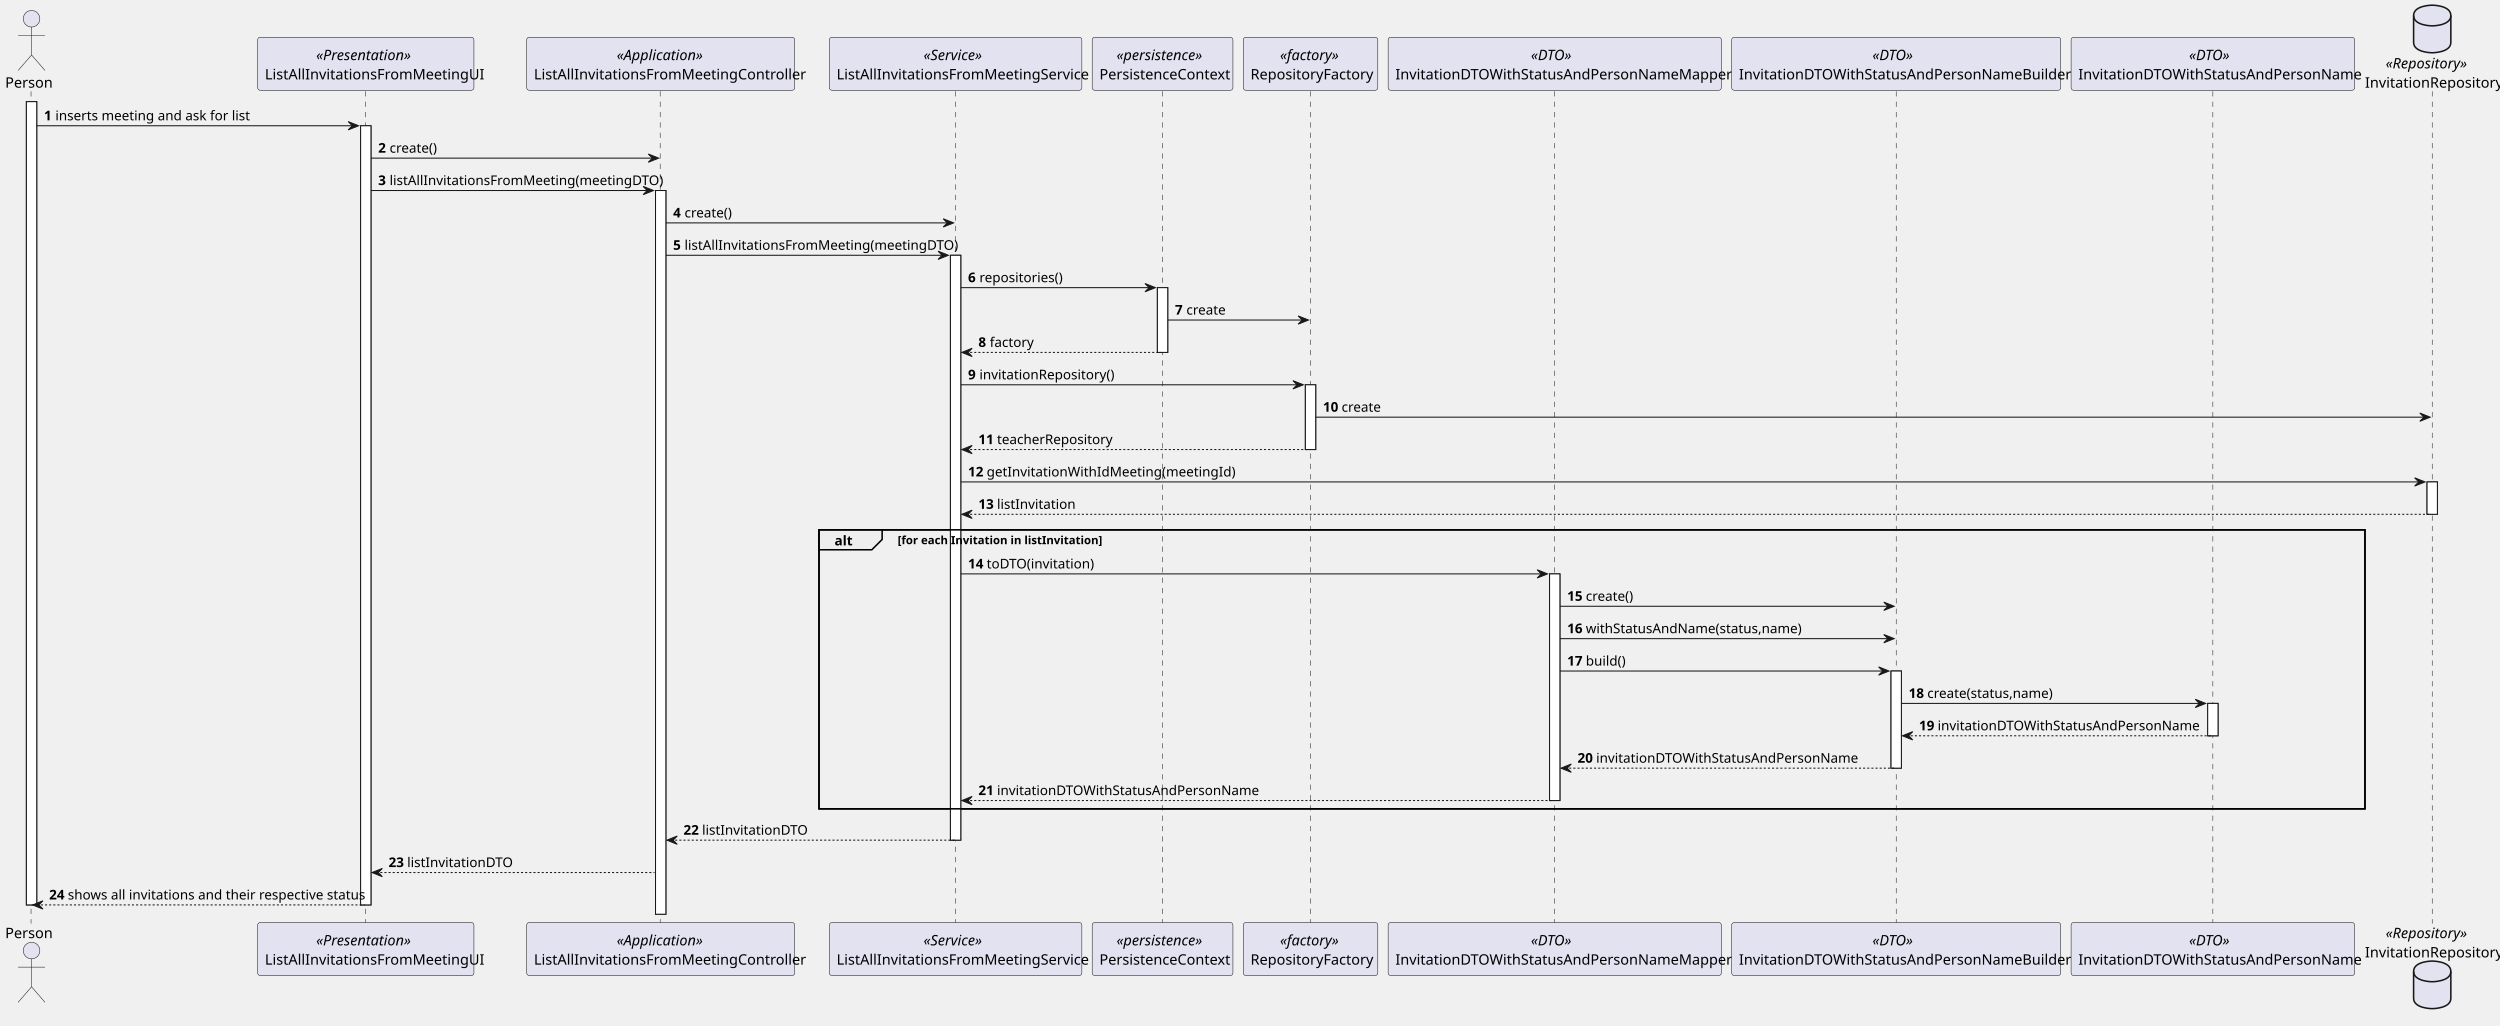
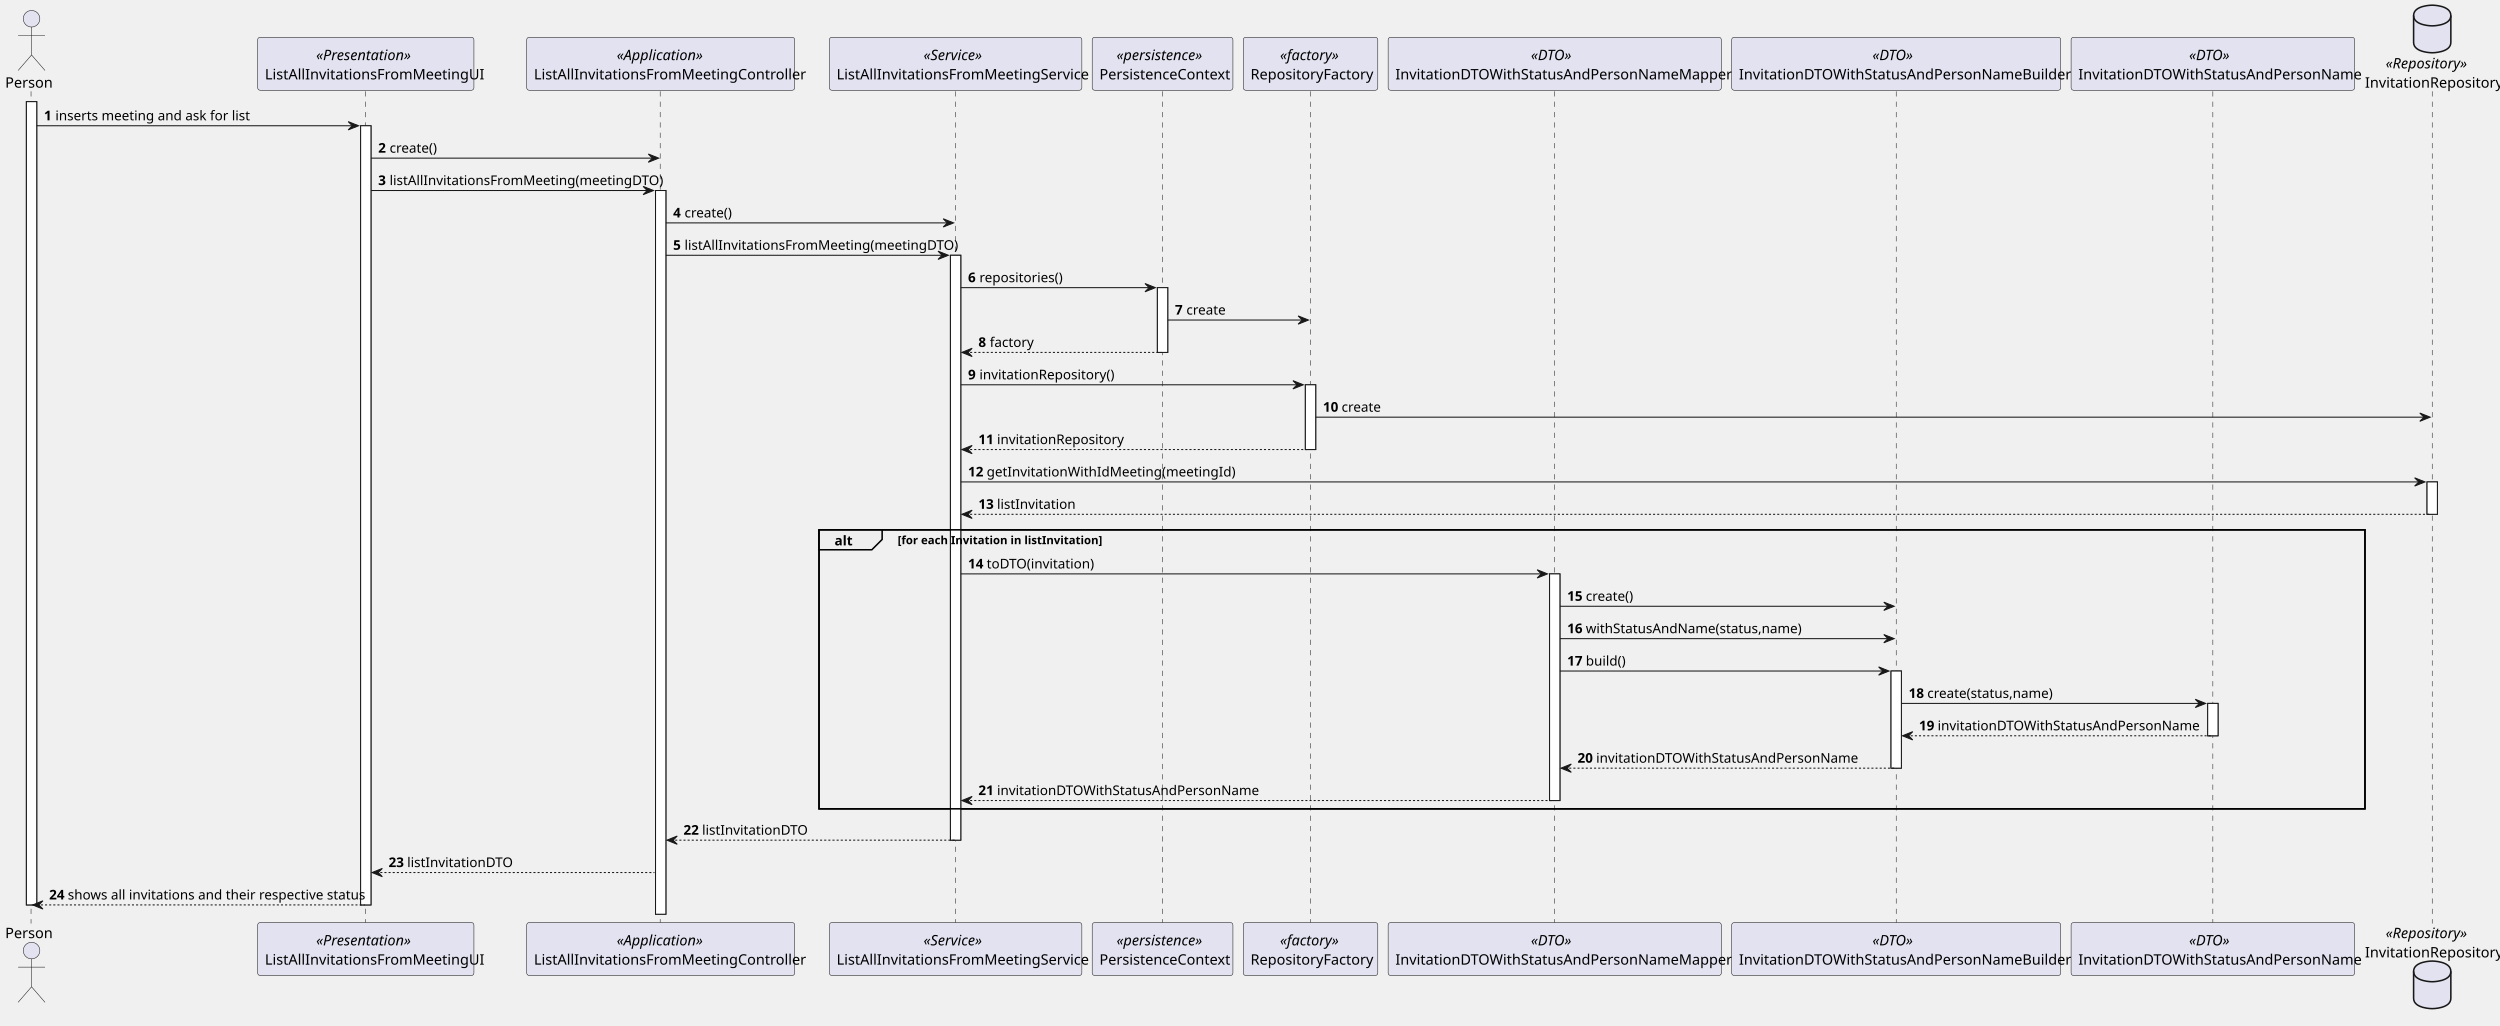
<svg xmlns="http://www.w3.org/2000/svg" contentStyleType="text/css" height="991px" preserveAspectRatio="none" style="width:2416px;height:991px;background:#FFFFFF;" version="1.1" viewBox="0 0 2416 991" width="2416px" zoomAndPan="magnify">
  <defs />
  <g>
    <rect fill="#FFFFFF" height="776.275" style="stroke:#181818;stroke-width:1.0;" width="10" x="25.5" y="98.242" />
    <rect fill="#FFFFFF" height="752.984" style="stroke:#181818;stroke-width:1.0;" width="10" x="348.5" y="121.533" />
    <rect fill="#FFFFFF" height="699.402" style="stroke:#181818;stroke-width:1.0;" width="10" x="633.5" y="184.115" />
    <rect fill="#FFFFFF" height="565.238" style="stroke:#181818;stroke-width:1.0;" width="10" x="918.5" y="246.697" />
    <rect fill="#FFFFFF" height="62.582" style="stroke:#181818;stroke-width:1.0;" width="10" x="1118.5" y="277.988" />
    <rect fill="#FFFFFF" height="62.582" style="stroke:#181818;stroke-width:1.0;" width="10" x="1261.5" y="371.861" />
    <rect fill="#FFFFFF" height="219.037" style="stroke:#181818;stroke-width:1.0;" width="10" x="1497.5" y="554.607" />
    <rect fill="#FFFFFF" height="93.873" style="stroke:#181818;stroke-width:1.0;" width="10" x="1827.5" y="648.481" />
    <rect fill="#FFFFFF" height="31.291" style="stroke:#181818;stroke-width:1.0;" width="10" x="2133.5" y="679.771" />
    <rect fill="#FFFFFF" height="31.291" style="stroke:#181818;stroke-width:1.0;" width="10" x="2345.5" y="465.734" />
    <rect fill="none" height="269.619" style="stroke:#000000;stroke-width:1.5;" width="1494" x="791.5" y="512.025" />
    <line style="stroke:#181818;stroke-width:0.5;stroke-dasharray:5.0,5.0;" x1="30" x2="30" y1="88.242" y2="892.518" />
    <line style="stroke:#181818;stroke-width:0.5;stroke-dasharray:5.0,5.0;" x1="353" x2="353" y1="88.242" y2="892.518" />
    <line style="stroke:#181818;stroke-width:0.5;stroke-dasharray:5.0,5.0;" x1="638" x2="638" y1="88.242" y2="892.518" />
    <line style="stroke:#181818;stroke-width:0.5;stroke-dasharray:5.0,5.0;" x1="923.5" x2="923.5" y1="88.242" y2="892.518" />
    <line style="stroke:#181818;stroke-width:0.5;stroke-dasharray:5.0,5.0;" x1="1123.5" x2="1123.5" y1="88.242" y2="892.518" />
    <line style="stroke:#181818;stroke-width:0.5;stroke-dasharray:5.0,5.0;" x1="1266.5" x2="1266.5" y1="88.242" y2="892.518" />
    <line style="stroke:#181818;stroke-width:0.5;stroke-dasharray:5.0,5.0;" x1="1502.5" x2="1502.5" y1="88.242" y2="892.518" />
    <line style="stroke:#181818;stroke-width:0.5;stroke-dasharray:5.0,5.0;" x1="1832.5" x2="1832.5" y1="88.242" y2="892.518" />
    <line style="stroke:#181818;stroke-width:0.5;stroke-dasharray:5.0,5.0;" x1="2138.5" x2="2138.5" y1="88.242" y2="892.518" />
    <line style="stroke:#181818;stroke-width:0.5;stroke-dasharray:5.0,5.0;" x1="2350.5" x2="2350.5" y1="88.242" y2="892.518" />
    <text fill="#000000" font-family="sans-serif" font-size="14" lengthAdjust="spacing" textLength="45" x="5" y="84.728">Person</text>
    <ellipse cx="30.5" cy="18.121" fill="#E2E2F0" rx="8" ry="8" style="stroke:#181818;stroke-width:0.5;" />
    <path d="M30.5,26.121 L30.5,53.121 M17.5,34.121 L43.5,34.121 M30.5,53.121 L17.5,68.121 M30.5,53.121 L43.5,68.121 " fill="none" style="stroke:#181818;stroke-width:0.5;" />
    <text fill="#000000" font-family="sans-serif" font-size="14" lengthAdjust="spacing" textLength="45" x="5" y="906.625">Person</text>
    <ellipse cx="30.5" cy="918.639" fill="#E2E2F0" rx="8" ry="8" style="stroke:#181818;stroke-width:0.5;" />
    <path d="M30.5,926.639 L30.5,953.639 M17.5,934.639 L43.5,934.639 M30.5,953.639 L17.5,968.639 M30.5,953.639 L43.5,968.639 " fill="none" style="stroke:#181818;stroke-width:0.5;" />
    <rect fill="#E2E2F0" height="51.242" rx="2.5" ry="2.5" style="stroke:#181818;stroke-width:0.5;" width="209" x="249" y="36" />
    <text fill="#000000" font-family="sans-serif" font-size="14" font-style="italic" lengthAdjust="spacing" textLength="96" x="305.5" y="58.107">«Presentation»</text>
    <text fill="#000000" font-family="sans-serif" font-size="14" lengthAdjust="spacing" textLength="195" x="256" y="76.728">ListAllInvitationsFromMeetingUI</text>
    <rect fill="#E2E2F0" height="51.242" rx="2.5" ry="2.5" style="stroke:#181818;stroke-width:0.5;" width="209" x="249" y="891.518" />
    <text fill="#000000" font-family="sans-serif" font-size="14" font-style="italic" lengthAdjust="spacing" textLength="96" x="305.5" y="913.625">«Presentation»</text>
    <text fill="#000000" font-family="sans-serif" font-size="14" lengthAdjust="spacing" textLength="195" x="256" y="932.246">ListAllInvitationsFromMeetingUI</text>
    <rect fill="#E2E2F0" height="51.242" rx="2.5" ry="2.5" style="stroke:#181818;stroke-width:0.5;" width="259" x="509" y="36" />
    <text fill="#000000" font-family="sans-serif" font-size="14" font-style="italic" lengthAdjust="spacing" textLength="85" x="596" y="58.107">«Application»</text>
    <text fill="#000000" font-family="sans-serif" font-size="14" lengthAdjust="spacing" textLength="245" x="516" y="76.728">ListAllInvitationsFromMeetingController</text>
    <rect fill="#E2E2F0" height="51.242" rx="2.5" ry="2.5" style="stroke:#181818;stroke-width:0.5;" width="259" x="509" y="891.518" />
    <text fill="#000000" font-family="sans-serif" font-size="14" font-style="italic" lengthAdjust="spacing" textLength="85" x="596" y="913.625">«Application»</text>
    <text fill="#000000" font-family="sans-serif" font-size="14" lengthAdjust="spacing" textLength="245" x="516" y="932.246">ListAllInvitationsFromMeetingController</text>
    <rect fill="#E2E2F0" height="51.242" rx="2.5" ry="2.5" style="stroke:#181818;stroke-width:0.5;" width="244" x="801.5" y="36" />
    <text fill="#000000" font-family="sans-serif" font-size="14" font-style="italic" lengthAdjust="spacing" textLength="62" x="892.5" y="58.107">«Service»</text>
    <text fill="#000000" font-family="sans-serif" font-size="14" lengthAdjust="spacing" textLength="230" x="808.5" y="76.728">ListAllInvitationsFromMeetingService</text>
    <rect fill="#E2E2F0" height="51.242" rx="2.5" ry="2.5" style="stroke:#181818;stroke-width:0.5;" width="244" x="801.5" y="891.518" />
    <text fill="#000000" font-family="sans-serif" font-size="14" font-style="italic" lengthAdjust="spacing" textLength="62" x="892.5" y="913.625">«Service»</text>
    <text fill="#000000" font-family="sans-serif" font-size="14" lengthAdjust="spacing" textLength="230" x="808.5" y="932.246">ListAllInvitationsFromMeetingService</text>
    <rect fill="#E2E2F0" height="51.242" rx="2.5" ry="2.5" style="stroke:#181818;stroke-width:0.5;" width="136" x="1055.5" y="36" />
    <text fill="#000000" font-family="sans-serif" font-size="14" font-style="italic" lengthAdjust="spacing" textLength="89" x="1079" y="58.107">«persistence»</text>
    <text fill="#000000" font-family="sans-serif" font-size="14" lengthAdjust="spacing" textLength="122" x="1062.5" y="76.728">PersistenceContext</text>
    <rect fill="#E2E2F0" height="51.242" rx="2.5" ry="2.5" style="stroke:#181818;stroke-width:0.5;" width="136" x="1055.5" y="891.518" />
    <text fill="#000000" font-family="sans-serif" font-size="14" font-style="italic" lengthAdjust="spacing" textLength="89" x="1079" y="913.625">«persistence»</text>
    <text fill="#000000" font-family="sans-serif" font-size="14" lengthAdjust="spacing" textLength="122" x="1062.5" y="932.246">PersistenceContext</text>
    <rect fill="#E2E2F0" height="51.242" rx="2.5" ry="2.5" style="stroke:#181818;stroke-width:0.5;" width="130" x="1201.5" y="36" />
    <text fill="#000000" font-family="sans-serif" font-size="14" font-style="italic" lengthAdjust="spacing" textLength="59" x="1237" y="58.107">«factory»</text>
    <text fill="#000000" font-family="sans-serif" font-size="14" lengthAdjust="spacing" textLength="116" x="1208.5" y="76.728">RepositoryFactory</text>
    <rect fill="#E2E2F0" height="51.242" rx="2.5" ry="2.5" style="stroke:#181818;stroke-width:0.5;" width="130" x="1201.5" y="891.518" />
    <text fill="#000000" font-family="sans-serif" font-size="14" font-style="italic" lengthAdjust="spacing" textLength="59" x="1237" y="913.625">«factory»</text>
    <text fill="#000000" font-family="sans-serif" font-size="14" lengthAdjust="spacing" textLength="116" x="1208.5" y="932.246">RepositoryFactory</text>
    <rect fill="#E2E2F0" height="51.242" rx="2.5" ry="2.5" style="stroke:#181818;stroke-width:0.5;" width="322" x="1341.5" y="36" />
    <text fill="#000000" font-family="sans-serif" font-size="14" font-style="italic" lengthAdjust="spacing" textLength="46" x="1479.5" y="58.107">«DTO»</text>
    <text fill="#000000" font-family="sans-serif" font-size="14" lengthAdjust="spacing" textLength="308" x="1348.5" y="76.728">InvitationDTOWithStatusAndPersonNameMapper</text>
    <rect fill="#E2E2F0" height="51.242" rx="2.5" ry="2.5" style="stroke:#181818;stroke-width:0.5;" width="322" x="1341.5" y="891.518" />
    <text fill="#000000" font-family="sans-serif" font-size="14" font-style="italic" lengthAdjust="spacing" textLength="46" x="1479.5" y="913.625">«DTO»</text>
    <text fill="#000000" font-family="sans-serif" font-size="14" lengthAdjust="spacing" textLength="308" x="1348.5" y="932.246">InvitationDTOWithStatusAndPersonNameMapper</text>
    <rect fill="#E2E2F0" height="51.242" rx="2.5" ry="2.5" style="stroke:#181818;stroke-width:0.5;" width="318" x="1673.5" y="36" />
    <text fill="#000000" font-family="sans-serif" font-size="14" font-style="italic" lengthAdjust="spacing" textLength="46" x="1809.5" y="58.107">«DTO»</text>
    <text fill="#000000" font-family="sans-serif" font-size="14" lengthAdjust="spacing" textLength="304" x="1680.5" y="76.728">InvitationDTOWithStatusAndPersonNameBuilder</text>
    <rect fill="#E2E2F0" height="51.242" rx="2.5" ry="2.5" style="stroke:#181818;stroke-width:0.5;" width="318" x="1673.5" y="891.518" />
    <text fill="#000000" font-family="sans-serif" font-size="14" font-style="italic" lengthAdjust="spacing" textLength="46" x="1809.5" y="913.625">«DTO»</text>
    <text fill="#000000" font-family="sans-serif" font-size="14" lengthAdjust="spacing" textLength="304" x="1680.5" y="932.246">InvitationDTOWithStatusAndPersonNameBuilder</text>
    <rect fill="#E2E2F0" height="51.242" rx="2.5" ry="2.5" style="stroke:#181818;stroke-width:0.5;" width="274" x="2001.5" y="36" />
    <text fill="#000000" font-family="sans-serif" font-size="14" font-style="italic" lengthAdjust="spacing" textLength="46" x="2115.5" y="58.107">«DTO»</text>
    <text fill="#000000" font-family="sans-serif" font-size="14" lengthAdjust="spacing" textLength="260" x="2008.5" y="76.728">InvitationDTOWithStatusAndPersonName</text>
    <rect fill="#E2E2F0" height="51.242" rx="2.5" ry="2.5" style="stroke:#181818;stroke-width:0.5;" width="274" x="2001.5" y="891.518" />
    <text fill="#000000" font-family="sans-serif" font-size="14" font-style="italic" lengthAdjust="spacing" textLength="46" x="2115.5" y="913.625">«DTO»</text>
    <text fill="#000000" font-family="sans-serif" font-size="14" lengthAdjust="spacing" textLength="260" x="2008.5" y="932.246">InvitationDTOWithStatusAndPersonName</text>
    <text fill="#000000" font-family="sans-serif" font-size="14" font-style="italic" lengthAdjust="spacing" textLength="84" x="2305.5" y="66.107">«Repository»</text>
    <text fill="#000000" font-family="sans-serif" font-size="14" lengthAdjust="spacing" textLength="124" x="2285.5" y="84.728">InvitationRepository</text>
    <path d="M2332.5,15 C2332.5,5 2350.5,5 2350.5,5 C2350.5,5 2368.5,5 2368.5,15 L2368.5,41 C2368.5,51 2350.5,51 2350.5,51 C2350.5,51 2332.5,51 2332.5,41 L2332.5,15 " fill="#E2E2F0" style="stroke:#181818;stroke-width:1.5;" />
    <path d="M2332.5,15 C2332.5,25 2350.5,25 2350.5,25 C2350.5,25 2368.5,25 2368.5,15 " fill="none" style="stroke:#181818;stroke-width:1.5;" />
    <text fill="#000000" font-family="sans-serif" font-size="14" font-style="italic" lengthAdjust="spacing" textLength="84" x="2305.5" y="906.625">«Repository»</text>
    <text fill="#000000" font-family="sans-serif" font-size="14" lengthAdjust="spacing" textLength="124" x="2285.5" y="925.246">InvitationRepository</text>
    <path d="M2332.5,938.76 C2332.5,928.76 2350.5,928.76 2350.5,928.76 C2350.5,928.76 2368.5,928.76 2368.5,938.76 L2368.5,964.76 C2368.5,974.76 2350.5,974.76 2350.5,974.76 C2350.5,974.76 2332.5,974.76 2332.5,964.76 L2332.5,938.76 " fill="#E2E2F0" style="stroke:#181818;stroke-width:1.5;" />
    <path d="M2332.5,938.76 C2332.5,948.76 2350.5,948.76 2350.5,948.76 C2350.5,948.76 2368.5,948.76 2368.5,938.76 " fill="none" style="stroke:#181818;stroke-width:1.5;" />
    <rect fill="#FFFFFF" height="776.275" style="stroke:#181818;stroke-width:1.0;" width="10" x="25.5" y="98.242" />
    <rect fill="#FFFFFF" height="752.984" style="stroke:#181818;stroke-width:1.0;" width="10" x="348.5" y="121.533" />
    <rect fill="#FFFFFF" height="699.402" style="stroke:#181818;stroke-width:1.0;" width="10" x="633.5" y="184.115" />
    <rect fill="#FFFFFF" height="565.238" style="stroke:#181818;stroke-width:1.0;" width="10" x="918.5" y="246.697" />
    <rect fill="#FFFFFF" height="62.582" style="stroke:#181818;stroke-width:1.0;" width="10" x="1118.5" y="277.988" />
    <rect fill="#FFFFFF" height="62.582" style="stroke:#181818;stroke-width:1.0;" width="10" x="1261.5" y="371.861" />
    <rect fill="#FFFFFF" height="219.037" style="stroke:#181818;stroke-width:1.0;" width="10" x="1497.5" y="554.607" />
    <rect fill="#FFFFFF" height="93.873" style="stroke:#181818;stroke-width:1.0;" width="10" x="1827.5" y="648.481" />
    <rect fill="#FFFFFF" height="31.291" style="stroke:#181818;stroke-width:1.0;" width="10" x="2133.5" y="679.771" />
    <rect fill="#FFFFFF" height="31.291" style="stroke:#181818;stroke-width:1.0;" width="10" x="2345.5" y="465.734" />
    <polygon fill="#181818" points="336.5,117.533,346.5,121.533,336.5,125.533,340.5,121.533" style="stroke:#181818;stroke-width:1.0;" />
    <line style="stroke:#181818;stroke-width:1.0;" x1="35.5" x2="342.5" y1="121.533" y2="121.533" />
    <text fill="#000000" font-family="sans-serif" font-size="13" font-weight="bold" lengthAdjust="spacing" textLength="7" x="42.5" y="116.27">1</text>
    <text fill="#000000" font-family="sans-serif" font-size="13" lengthAdjust="spacing" textLength="178" x="53.5" y="116.27">inserts meeting and ask for list</text>
    <polygon fill="#181818" points="626.5,148.824,636.5,152.824,626.5,156.824,630.5,152.824" style="stroke:#181818;stroke-width:1.0;" />
    <line style="stroke:#181818;stroke-width:1.0;" x1="358.5" x2="632.5" y1="152.824" y2="152.824" />
    <text fill="#000000" font-family="sans-serif" font-size="13" font-weight="bold" lengthAdjust="spacing" textLength="7" x="365.5" y="147.561">2</text>
    <text fill="#000000" font-family="sans-serif" font-size="13" lengthAdjust="spacing" textLength="44" x="376.5" y="147.561">create()</text>
    <polygon fill="#181818" points="621.5,180.115,631.5,184.115,621.5,188.115,625.5,184.115" style="stroke:#181818;stroke-width:1.0;" />
    <line style="stroke:#181818;stroke-width:1.0;" x1="358.5" x2="627.5" y1="184.115" y2="184.115" />
    <text fill="#000000" font-family="sans-serif" font-size="13" font-weight="bold" lengthAdjust="spacing" textLength="7" x="365.5" y="178.852">3</text>
    <text fill="#000000" font-family="sans-serif" font-size="13" lengthAdjust="spacing" textLength="245" x="376.5" y="178.852">listAllInvitationsFromMeeting(meetingDTO)</text>
    <polygon fill="#181818" points="911.5,211.406,921.5,215.406,911.5,219.406,915.5,215.406" style="stroke:#181818;stroke-width:1.0;" />
    <line style="stroke:#181818;stroke-width:1.0;" x1="643.5" x2="917.5" y1="215.406" y2="215.406" />
    <text fill="#000000" font-family="sans-serif" font-size="13" font-weight="bold" lengthAdjust="spacing" textLength="7" x="650.5" y="210.144">4</text>
    <text fill="#000000" font-family="sans-serif" font-size="13" lengthAdjust="spacing" textLength="44" x="661.5" y="210.144">create()</text>
    <polygon fill="#181818" points="906.5,242.697,916.5,246.697,906.5,250.697,910.5,246.697" style="stroke:#181818;stroke-width:1.0;" />
    <line style="stroke:#181818;stroke-width:1.0;" x1="643.5" x2="912.5" y1="246.697" y2="246.697" />
    <text fill="#000000" font-family="sans-serif" font-size="13" font-weight="bold" lengthAdjust="spacing" textLength="7" x="650.5" y="241.435">5</text>
    <text fill="#000000" font-family="sans-serif" font-size="13" lengthAdjust="spacing" textLength="245" x="661.5" y="241.435">listAllInvitationsFromMeeting(meetingDTO)</text>
    <polygon fill="#181818" points="1106.5,273.988,1116.5,277.988,1106.5,281.988,1110.5,277.988" style="stroke:#181818;stroke-width:1.0;" />
    <line style="stroke:#181818;stroke-width:1.0;" x1="928.5" x2="1112.5" y1="277.988" y2="277.988" />
    <text fill="#000000" font-family="sans-serif" font-size="13" font-weight="bold" lengthAdjust="spacing" textLength="7" x="935.5" y="272.726">6</text>
    <text fill="#000000" font-family="sans-serif" font-size="13" lengthAdjust="spacing" textLength="75" x="946.5" y="272.726">repositories()</text>
    <polygon fill="#181818" points="1254.5,305.279,1264.5,309.279,1254.5,313.279,1258.5,309.279" style="stroke:#181818;stroke-width:1.0;" />
    <line style="stroke:#181818;stroke-width:1.0;" x1="1128.5" x2="1260.5" y1="309.279" y2="309.279" />
    <text fill="#000000" font-family="sans-serif" font-size="13" font-weight="bold" lengthAdjust="spacing" textLength="7" x="1135.5" y="304.017">7</text>
    <text fill="#000000" font-family="sans-serif" font-size="13" lengthAdjust="spacing" textLength="36" x="1146.5" y="304.017">create</text>
    <polygon fill="#181818" points="939.5,336.57,929.5,340.57,939.5,344.57,935.5,340.57" style="stroke:#181818;stroke-width:1.0;" />
    <line style="stroke:#181818;stroke-width:1.0;stroke-dasharray:2.0,2.0;" x1="933.5" x2="1122.5" y1="340.57" y2="340.57" />
    <text fill="#000000" font-family="sans-serif" font-size="13" font-weight="bold" lengthAdjust="spacing" textLength="7" x="945.5" y="335.308">8</text>
    <text fill="#000000" font-family="sans-serif" font-size="13" lengthAdjust="spacing" textLength="39" x="956.5" y="335.308">factory</text>
    <polygon fill="#181818" points="1249.5,367.861,1259.5,371.861,1249.5,375.861,1253.5,371.861" style="stroke:#181818;stroke-width:1.0;" />
    <line style="stroke:#181818;stroke-width:1.0;" x1="928.5" x2="1255.5" y1="371.861" y2="371.861" />
    <text fill="#000000" font-family="sans-serif" font-size="13" font-weight="bold" lengthAdjust="spacing" textLength="7" x="935.5" y="366.599">9</text>
    <text fill="#000000" font-family="sans-serif" font-size="13" lengthAdjust="spacing" textLength="120" x="946.5" y="366.599">invitationRepository()</text>
    <polygon fill="#181818" points="2338.5,399.152,2348.5,403.152,2338.5,407.152,2342.5,403.152" style="stroke:#181818;stroke-width:1.0;" />
    <line style="stroke:#181818;stroke-width:1.0;" x1="1271.5" x2="2344.5" y1="403.152" y2="403.152" />
    <text fill="#000000" font-family="sans-serif" font-size="13" font-weight="bold" lengthAdjust="spacing" textLength="14" x="1278.5" y="397.89">10</text>
    <text fill="#000000" font-family="sans-serif" font-size="13" lengthAdjust="spacing" textLength="36" x="1296.5" y="397.89">create</text>
    <polygon fill="#181818" points="939.5,430.443,929.5,434.443,939.5,438.443,935.5,434.443" style="stroke:#181818;stroke-width:1.0;" />
    <line style="stroke:#181818;stroke-width:1.0;stroke-dasharray:2.0,2.0;" x1="933.5" x2="1265.5" y1="434.443" y2="434.443" />
    <text fill="#000000" font-family="sans-serif" font-size="13" font-weight="bold" lengthAdjust="spacing" textLength="14" x="945.5" y="429.181">11</text>
-     <text fill="#000000" font-family="sans-serif" font-size="13" lengthAdjust="spacing" textLength="105" x="963.5" y="429.181">teacherRepository</text>
+     <text fill="#000000" font-family="sans-serif" font-size="13" lengthAdjust="spacing" textLength="112" x="963.5" y="429.181">invitationRepository</text>
    <polygon fill="#181818" points="2333.5,461.734,2343.5,465.734,2333.5,469.734,2337.5,465.734" style="stroke:#181818;stroke-width:1.0;" />
    <line style="stroke:#181818;stroke-width:1.0;" x1="928.5" x2="2339.5" y1="465.734" y2="465.734" />
    <text fill="#000000" font-family="sans-serif" font-size="13" font-weight="bold" lengthAdjust="spacing" textLength="14" x="935.5" y="460.472">12</text>
    <text fill="#000000" font-family="sans-serif" font-size="13" lengthAdjust="spacing" textLength="215" x="953.5" y="460.472">getInvitationWithIdMeeting(meetingId)</text>
    <polygon fill="#181818" points="939.5,493.025,929.5,497.025,939.5,501.025,935.5,497.025" style="stroke:#181818;stroke-width:1.0;" />
    <line style="stroke:#181818;stroke-width:1.0;stroke-dasharray:2.0,2.0;" x1="933.5" x2="2349.5" y1="497.025" y2="497.025" />
    <text fill="#000000" font-family="sans-serif" font-size="13" font-weight="bold" lengthAdjust="spacing" textLength="14" x="945.5" y="491.763">13</text>
    <text fill="#000000" font-family="sans-serif" font-size="13" lengthAdjust="spacing" textLength="67" x="963.5" y="491.763">listInvitation</text>
    <path d="M791.5,512.025 L852.5,512.025 L852.5,521.316 L842.5,531.316 L791.5,531.316 L791.5,512.025 " fill="#EEEEEE" style="stroke:#000000;stroke-width:1.5;" />
    <rect fill="none" height="269.619" style="stroke:#000000;stroke-width:1.5;" width="1494" x="791.5" y="512.025" />
    <text fill="#000000" font-family="sans-serif" font-size="13" font-weight="bold" lengthAdjust="spacing" textLength="16" x="806.5" y="527.054">alt</text>
    <text fill="#000000" font-family="sans-serif" font-size="11" font-weight="bold" lengthAdjust="spacing" textLength="189" x="867.5" y="525.895">[for each Invitation in listInvitation]</text>
    <polygon fill="#181818" points="1485.5,550.607,1495.5,554.607,1485.5,558.607,1489.5,554.607" style="stroke:#181818;stroke-width:1.0;" />
    <line style="stroke:#181818;stroke-width:1.0;" x1="928.5" x2="1491.5" y1="554.607" y2="554.607" />
    <text fill="#000000" font-family="sans-serif" font-size="13" font-weight="bold" lengthAdjust="spacing" textLength="14" x="935.5" y="549.345">14</text>
    <text fill="#000000" font-family="sans-serif" font-size="13" lengthAdjust="spacing" textLength="95" x="953.5" y="549.345">toDTO(invitation)</text>
    <polygon fill="#181818" points="1820.5,581.898,1830.5,585.898,1820.5,589.898,1824.5,585.898" style="stroke:#181818;stroke-width:1.0;" />
    <line style="stroke:#181818;stroke-width:1.0;" x1="1507.5" x2="1826.5" y1="585.898" y2="585.898" />
    <text fill="#000000" font-family="sans-serif" font-size="13" font-weight="bold" lengthAdjust="spacing" textLength="14" x="1514.5" y="580.636">15</text>
    <text fill="#000000" font-family="sans-serif" font-size="13" lengthAdjust="spacing" textLength="44" x="1532.5" y="580.636">create()</text>
    <polygon fill="#181818" points="1820.5,613.189,1830.5,617.189,1820.5,621.189,1824.5,617.189" style="stroke:#181818;stroke-width:1.0;" />
    <line style="stroke:#181818;stroke-width:1.0;" x1="1507.5" x2="1826.5" y1="617.189" y2="617.189" />
    <text fill="#000000" font-family="sans-serif" font-size="13" font-weight="bold" lengthAdjust="spacing" textLength="14" x="1514.5" y="611.927">16</text>
    <text fill="#000000" font-family="sans-serif" font-size="13" lengthAdjust="spacing" textLength="198" x="1532.5" y="611.927">withStatusAndName(status,name)</text>
    <polygon fill="#181818" points="1815.5,644.481,1825.5,648.481,1815.5,652.481,1819.5,648.481" style="stroke:#181818;stroke-width:1.0;" />
    <line style="stroke:#181818;stroke-width:1.0;" x1="1507.5" x2="1821.5" y1="648.481" y2="648.481" />
    <text fill="#000000" font-family="sans-serif" font-size="13" font-weight="bold" lengthAdjust="spacing" textLength="14" x="1514.5" y="643.218">17</text>
    <text fill="#000000" font-family="sans-serif" font-size="13" lengthAdjust="spacing" textLength="35" x="1532.5" y="643.218">build()</text>
    <polygon fill="#181818" points="2121.5,675.771,2131.5,679.771,2121.5,683.771,2125.5,679.771" style="stroke:#181818;stroke-width:1.0;" />
    <line style="stroke:#181818;stroke-width:1.0;" x1="1837.5" x2="2127.5" y1="679.771" y2="679.771" />
    <text fill="#000000" font-family="sans-serif" font-size="13" font-weight="bold" lengthAdjust="spacing" textLength="14" x="1844.5" y="674.509">18</text>
    <text fill="#000000" font-family="sans-serif" font-size="13" lengthAdjust="spacing" textLength="116" x="1862.5" y="674.509">create(status,name)</text>
    <polygon fill="#181818" points="1848.5,707.062,1838.5,711.062,1848.5,715.062,1844.5,711.062" style="stroke:#181818;stroke-width:1.0;" />
    <line style="stroke:#181818;stroke-width:1.0;stroke-dasharray:2.0,2.0;" x1="1842.5" x2="2137.5" y1="711.062" y2="711.062" />
    <text fill="#000000" font-family="sans-serif" font-size="13" font-weight="bold" lengthAdjust="spacing" textLength="14" x="1854.5" y="705.8">19</text>
    <text fill="#000000" font-family="sans-serif" font-size="13" lengthAdjust="spacing" textLength="239" x="1872.5" y="705.8">invitationDTOWithStatusAndPersonName</text>
    <polygon fill="#181818" points="1518.5,738.354,1508.5,742.354,1518.5,746.354,1514.5,742.354" style="stroke:#181818;stroke-width:1.0;" />
    <line style="stroke:#181818;stroke-width:1.0;stroke-dasharray:2.0,2.0;" x1="1512.5" x2="1831.5" y1="742.354" y2="742.354" />
    <text fill="#000000" font-family="sans-serif" font-size="13" font-weight="bold" lengthAdjust="spacing" textLength="14" x="1524.5" y="737.091">20</text>
    <text fill="#000000" font-family="sans-serif" font-size="13" lengthAdjust="spacing" textLength="239" x="1542.5" y="737.091">invitationDTOWithStatusAndPersonName</text>
    <polygon fill="#181818" points="939.5,769.644,929.5,773.644,939.5,777.644,935.5,773.644" style="stroke:#181818;stroke-width:1.0;" />
    <line style="stroke:#181818;stroke-width:1.0;stroke-dasharray:2.0,2.0;" x1="933.5" x2="1501.5" y1="773.644" y2="773.644" />
    <text fill="#000000" font-family="sans-serif" font-size="13" font-weight="bold" lengthAdjust="spacing" textLength="14" x="945.5" y="768.382">21</text>
    <text fill="#000000" font-family="sans-serif" font-size="13" lengthAdjust="spacing" textLength="239" x="963.5" y="768.382">invitationDTOWithStatusAndPersonName</text>
    <polygon fill="#181818" points="654.5,807.936,644.5,811.936,654.5,815.936,650.5,811.936" style="stroke:#181818;stroke-width:1.0;" />
    <line style="stroke:#181818;stroke-width:1.0;stroke-dasharray:2.0,2.0;" x1="648.5" x2="922.5" y1="811.936" y2="811.936" />
    <text fill="#000000" font-family="sans-serif" font-size="13" font-weight="bold" lengthAdjust="spacing" textLength="14" x="660.5" y="806.673">22</text>
    <text fill="#000000" font-family="sans-serif" font-size="13" lengthAdjust="spacing" textLength="93" x="678.5" y="806.673">listInvitationDTO</text>
    <polygon fill="#181818" points="369.5,839.227,359.5,843.227,369.5,847.227,365.5,843.227" style="stroke:#181818;stroke-width:1.0;" />
    <line style="stroke:#181818;stroke-width:1.0;stroke-dasharray:2.0,2.0;" x1="363.5" x2="632.5" y1="843.227" y2="843.227" />
    <text fill="#000000" font-family="sans-serif" font-size="13" font-weight="bold" lengthAdjust="spacing" textLength="14" x="375.5" y="837.964">23</text>
    <text fill="#000000" font-family="sans-serif" font-size="13" lengthAdjust="spacing" textLength="93" x="393.5" y="837.964">listInvitationDTO</text>
    <polygon fill="#181818" points="41.5,870.518,31.5,874.518,41.5,878.518,37.5,874.518" style="stroke:#181818;stroke-width:1.0;" />
    <line style="stroke:#181818;stroke-width:1.0;stroke-dasharray:2.0,2.0;" x1="35.5" x2="352.5" y1="874.518" y2="874.518" />
    <text fill="#000000" font-family="sans-serif" font-size="13" font-weight="bold" lengthAdjust="spacing" textLength="14" x="47.5" y="869.255">24</text>
    <text fill="#000000" font-family="sans-serif" font-size="13" lengthAdjust="spacing" textLength="271" x="65.5" y="869.255">shows all invitations and their respective status</text>
  </g>
</svg>
